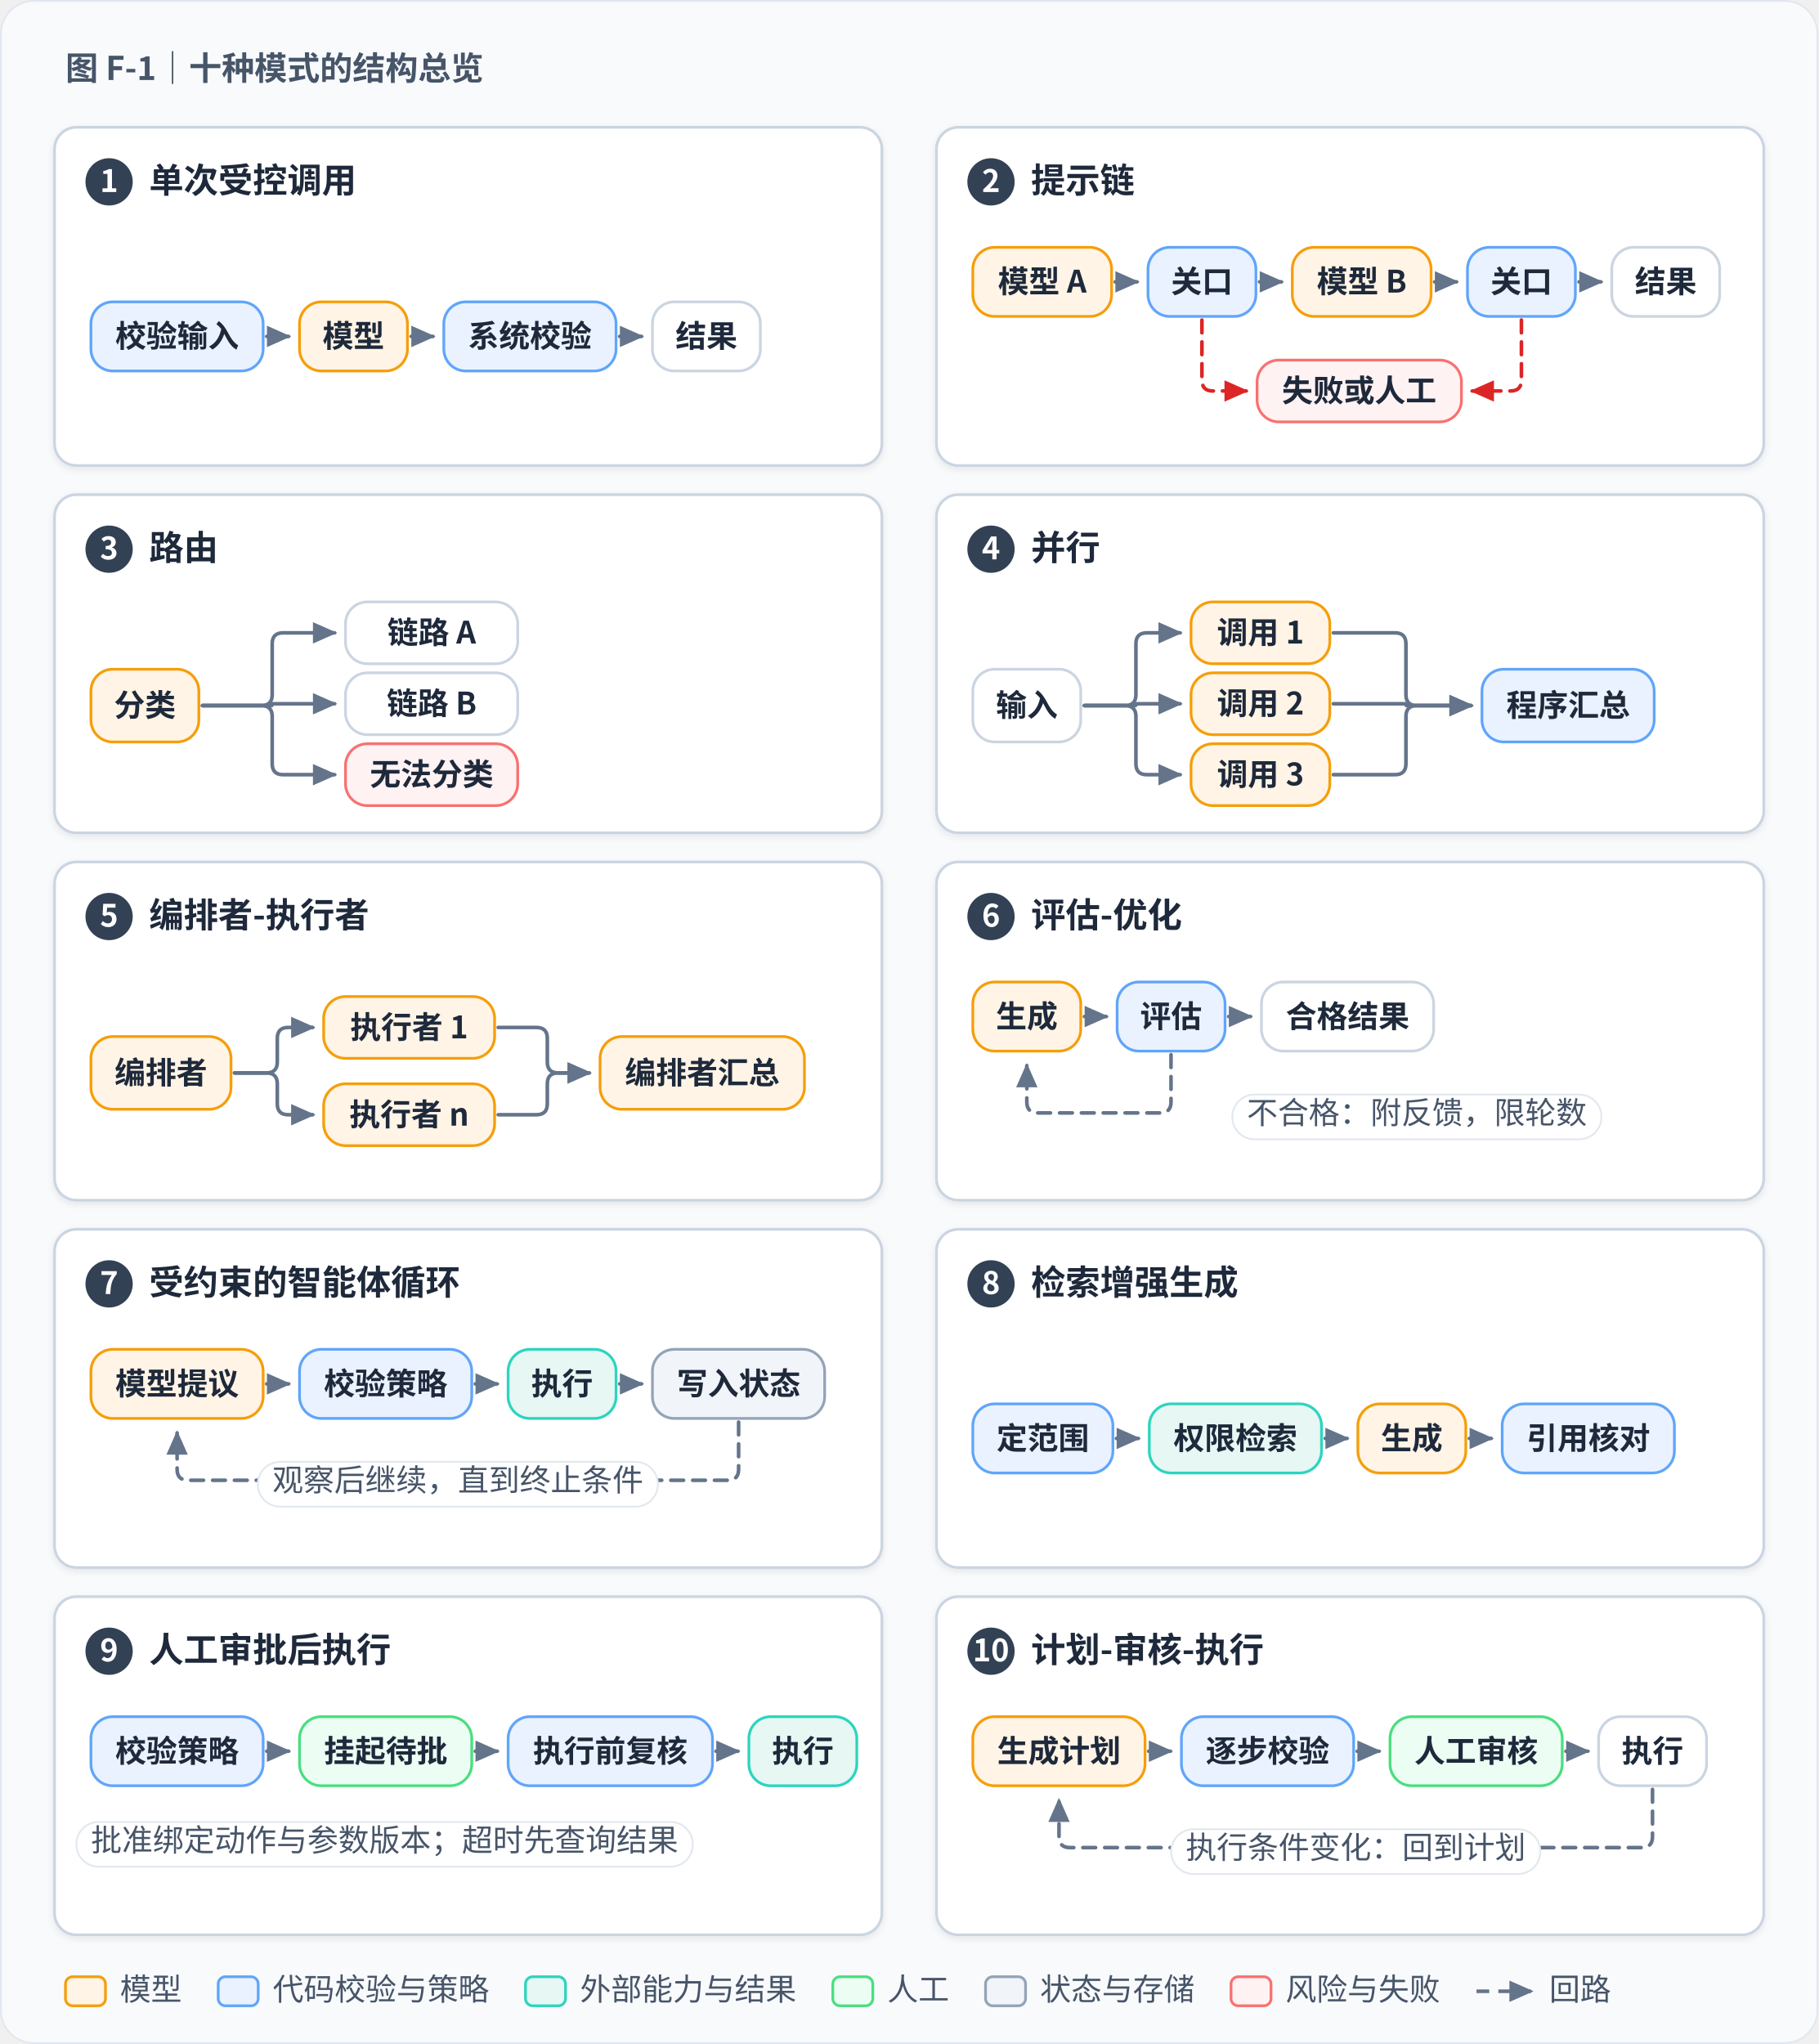
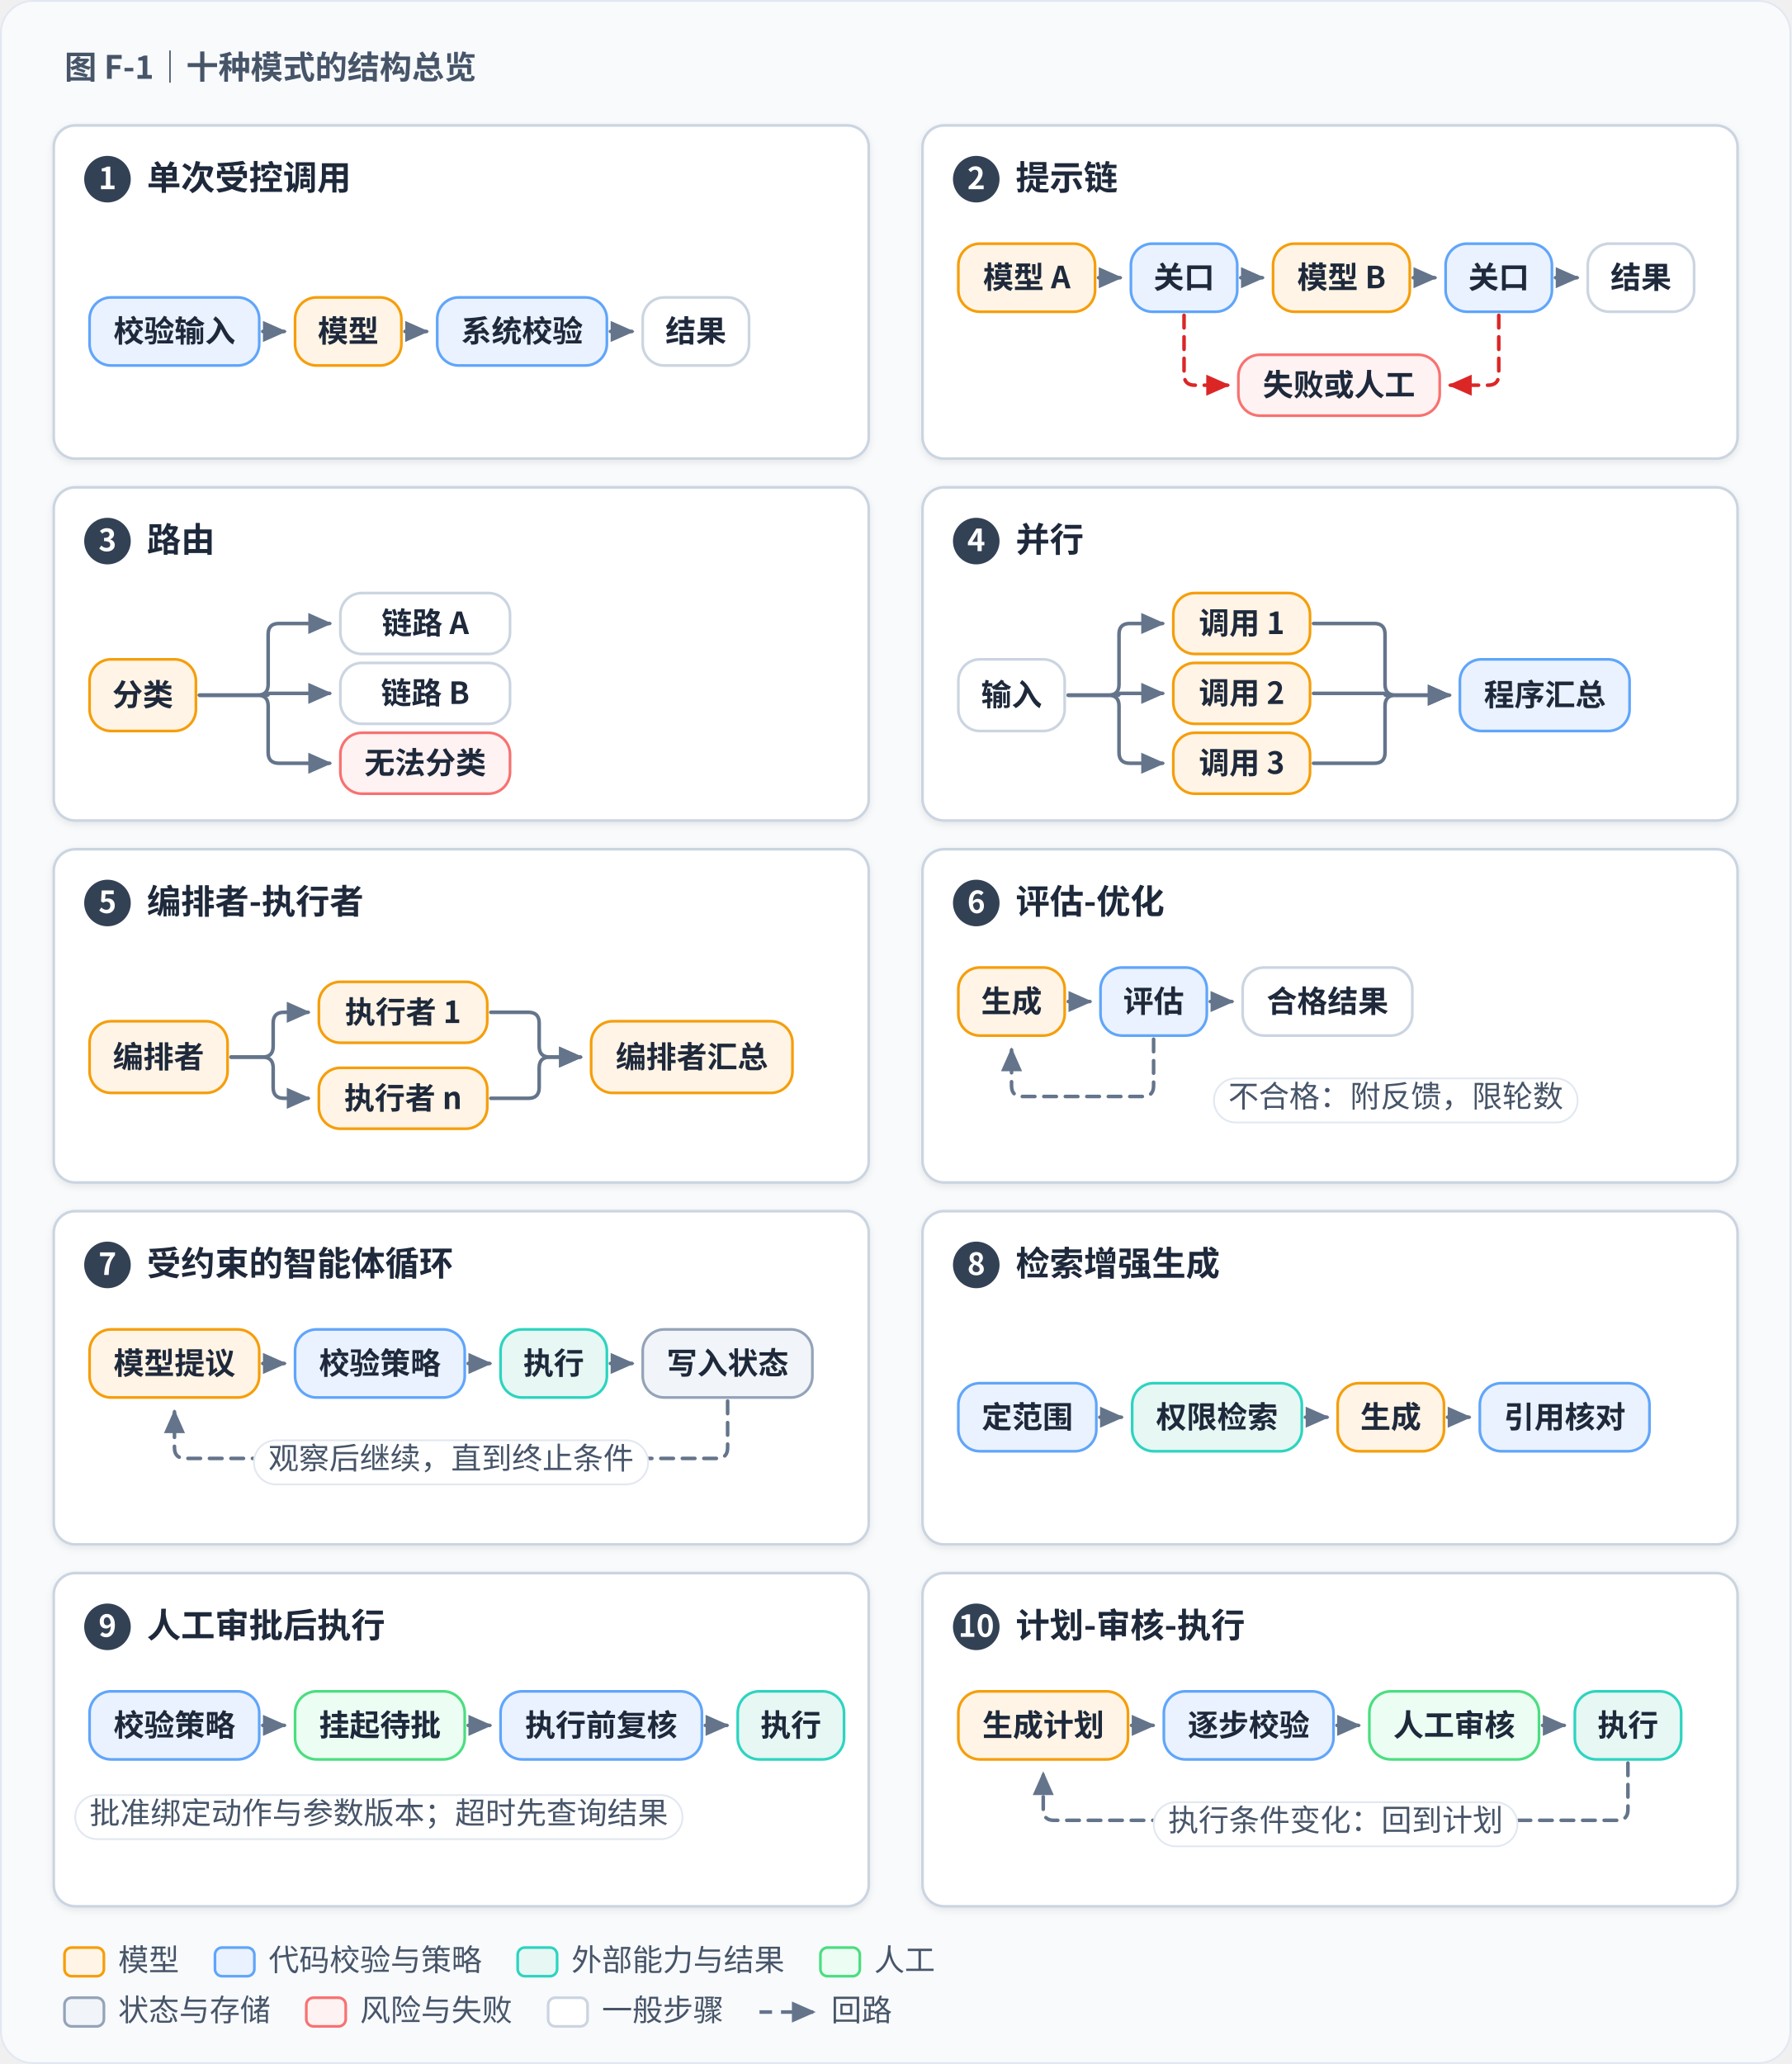
- <svg xmlns="http://www.w3.org/2000/svg" width="1000" height="1124" viewBox="0 0 1000 1124" role="img" aria-labelledby="t d">
+ <svg xmlns="http://www.w3.org/2000/svg" width="1000" height="1152" viewBox="0 0 1000 1152" role="img" aria-labelledby="t d">
  <defs>
    <filter id="sh" x="-10%" y="-10%" width="120%" height="130%">
      <feDropShadow dx="0" dy="1.5" stdDeviation="2" flood-color="#0f172a" flood-opacity="0.08" />
    </filter>
    <marker id="ah-main" viewBox="0 0 10 10" refX="8.5" refY="5" markerWidth="7" markerHeight="7" orient="auto-start-reverse">
      <path d="M0,0.8 L9.5,5 L0,9.2 z" fill="#334155" />
    </marker>
    <marker id="ah-flow" viewBox="0 0 10 10" refX="8.5" refY="5" markerWidth="7" markerHeight="7" orient="auto-start-reverse">
      <path d="M0,0.8 L9.5,5 L0,9.2 z" fill="#64748b" />
    </marker>
    <marker id="ah-loop" viewBox="0 0 10 10" refX="8.5" refY="5" markerWidth="7" markerHeight="7" orient="auto-start-reverse">
      <path d="M0,0.8 L9.5,5 L0,9.2 z" fill="#64748b" />
    </marker>
    <marker id="ah-fail" viewBox="0 0 10 10" refX="8.5" refY="5" markerWidth="7" markerHeight="7" orient="auto-start-reverse">
      <path d="M0,0.8 L9.5,5 L0,9.2 z" fill="#dc2626" />
    </marker>
    <marker id="ah-ok" viewBox="0 0 10 10" refX="8.5" refY="5" markerWidth="7" markerHeight="7" orient="auto-start-reverse">
      <path d="M0,0.8 L9.5,5 L0,9.2 z" fill="#0f766e" />
    </marker>
    <marker id="ah-model" viewBox="0 0 10 10" refX="8.5" refY="5" markerWidth="7" markerHeight="7" orient="auto-start-reverse">
      <path d="M0,0.8 L9.5,5 L0,9.2 z" fill="#d97706" />
    </marker>
  </defs>
-   <rect x="0.5" y="0.5" width="999" height="1123" rx="18" fill="#f8fafc" stroke="#e2e8f0" />
+   <rect x="0.5" y="0.5" width="999" height="1151" rx="18" fill="#f8fafc" stroke="#e2e8f0" />
  <text x="36.0" y="44.0" font-family="'PingFang SC','Microsoft YaHei','Noto Sans CJK SC','Source Han Sans SC',sans-serif" font-size="18" font-weight="600" fill="#475569" text-anchor="start">图 F-1｜十种模式的结构总览</text>
  <rect x="30" y="70" width="455" height="186" rx="12" fill="#ffffff" stroke="#cbd5e1" stroke-width="1.5" filter="url(#sh)" />
  <circle cx="60.0" cy="100.0" r="13" fill="#334155" />
  <text x="60.0" y="105.6" font-family="'PingFang SC','Microsoft YaHei','Noto Sans CJK SC','Source Han Sans SC',sans-serif" font-size="17" font-weight="700" fill="#ffffff" text-anchor="middle">1</text>
  <text x="82.0" y="106.0" font-family="'PingFang SC','Microsoft YaHei','Noto Sans CJK SC','Source Han Sans SC',sans-serif" font-size="19" font-weight="600" fill="#1e293b" text-anchor="start">单次受控调用</text>
  <rect x="515" y="70" width="455" height="186" rx="12" fill="#ffffff" stroke="#cbd5e1" stroke-width="1.5" filter="url(#sh)" />
  <circle cx="545.0" cy="100.0" r="13" fill="#334155" />
  <text x="545.0" y="105.6" font-family="'PingFang SC','Microsoft YaHei','Noto Sans CJK SC','Source Han Sans SC',sans-serif" font-size="17" font-weight="700" fill="#ffffff" text-anchor="middle">2</text>
  <text x="567.0" y="106.0" font-family="'PingFang SC','Microsoft YaHei','Noto Sans CJK SC','Source Han Sans SC',sans-serif" font-size="19" font-weight="600" fill="#1e293b" text-anchor="start">提示链</text>
  <rect x="30" y="272" width="455" height="186" rx="12" fill="#ffffff" stroke="#cbd5e1" stroke-width="1.5" filter="url(#sh)" />
  <circle cx="60.0" cy="302.0" r="13" fill="#334155" />
  <text x="60.0" y="307.6" font-family="'PingFang SC','Microsoft YaHei','Noto Sans CJK SC','Source Han Sans SC',sans-serif" font-size="17" font-weight="700" fill="#ffffff" text-anchor="middle">3</text>
  <text x="82.0" y="308.0" font-family="'PingFang SC','Microsoft YaHei','Noto Sans CJK SC','Source Han Sans SC',sans-serif" font-size="19" font-weight="600" fill="#1e293b" text-anchor="start">路由</text>
  <rect x="515" y="272" width="455" height="186" rx="12" fill="#ffffff" stroke="#cbd5e1" stroke-width="1.5" filter="url(#sh)" />
  <circle cx="545.0" cy="302.0" r="13" fill="#334155" />
  <text x="545.0" y="307.6" font-family="'PingFang SC','Microsoft YaHei','Noto Sans CJK SC','Source Han Sans SC',sans-serif" font-size="17" font-weight="700" fill="#ffffff" text-anchor="middle">4</text>
  <text x="567.0" y="308.0" font-family="'PingFang SC','Microsoft YaHei','Noto Sans CJK SC','Source Han Sans SC',sans-serif" font-size="19" font-weight="600" fill="#1e293b" text-anchor="start">并行</text>
  <rect x="30" y="474" width="455" height="186" rx="12" fill="#ffffff" stroke="#cbd5e1" stroke-width="1.5" filter="url(#sh)" />
  <circle cx="60.0" cy="504.0" r="13" fill="#334155" />
  <text x="60.0" y="509.6" font-family="'PingFang SC','Microsoft YaHei','Noto Sans CJK SC','Source Han Sans SC',sans-serif" font-size="17" font-weight="700" fill="#ffffff" text-anchor="middle">5</text>
  <text x="82.0" y="510.0" font-family="'PingFang SC','Microsoft YaHei','Noto Sans CJK SC','Source Han Sans SC',sans-serif" font-size="19" font-weight="600" fill="#1e293b" text-anchor="start">编排者-执行者</text>
  <rect x="515" y="474" width="455" height="186" rx="12" fill="#ffffff" stroke="#cbd5e1" stroke-width="1.5" filter="url(#sh)" />
  <circle cx="545.0" cy="504.0" r="13" fill="#334155" />
  <text x="545.0" y="509.6" font-family="'PingFang SC','Microsoft YaHei','Noto Sans CJK SC','Source Han Sans SC',sans-serif" font-size="17" font-weight="700" fill="#ffffff" text-anchor="middle">6</text>
  <text x="567.0" y="510.0" font-family="'PingFang SC','Microsoft YaHei','Noto Sans CJK SC','Source Han Sans SC',sans-serif" font-size="19" font-weight="600" fill="#1e293b" text-anchor="start">评估-优化</text>
  <rect x="30" y="676" width="455" height="186" rx="12" fill="#ffffff" stroke="#cbd5e1" stroke-width="1.5" filter="url(#sh)" />
  <circle cx="60.0" cy="706.0" r="13" fill="#334155" />
  <text x="60.0" y="711.6" font-family="'PingFang SC','Microsoft YaHei','Noto Sans CJK SC','Source Han Sans SC',sans-serif" font-size="17" font-weight="700" fill="#ffffff" text-anchor="middle">7</text>
  <text x="82.0" y="712.0" font-family="'PingFang SC','Microsoft YaHei','Noto Sans CJK SC','Source Han Sans SC',sans-serif" font-size="19" font-weight="600" fill="#1e293b" text-anchor="start">受约束的智能体循环</text>
  <rect x="515" y="676" width="455" height="186" rx="12" fill="#ffffff" stroke="#cbd5e1" stroke-width="1.5" filter="url(#sh)" />
  <circle cx="545.0" cy="706.0" r="13" fill="#334155" />
  <text x="545.0" y="711.6" font-family="'PingFang SC','Microsoft YaHei','Noto Sans CJK SC','Source Han Sans SC',sans-serif" font-size="17" font-weight="700" fill="#ffffff" text-anchor="middle">8</text>
  <text x="567.0" y="712.0" font-family="'PingFang SC','Microsoft YaHei','Noto Sans CJK SC','Source Han Sans SC',sans-serif" font-size="19" font-weight="600" fill="#1e293b" text-anchor="start">检索增强生成</text>
  <rect x="30" y="878" width="455" height="186" rx="12" fill="#ffffff" stroke="#cbd5e1" stroke-width="1.5" filter="url(#sh)" />
  <circle cx="60.0" cy="908.0" r="13" fill="#334155" />
  <text x="60.0" y="913.6" font-family="'PingFang SC','Microsoft YaHei','Noto Sans CJK SC','Source Han Sans SC',sans-serif" font-size="17" font-weight="700" fill="#ffffff" text-anchor="middle">9</text>
  <text x="82.0" y="914.0" font-family="'PingFang SC','Microsoft YaHei','Noto Sans CJK SC','Source Han Sans SC',sans-serif" font-size="19" font-weight="600" fill="#1e293b" text-anchor="start">人工审批后执行</text>
  <rect x="515" y="878" width="455" height="186" rx="12" fill="#ffffff" stroke="#cbd5e1" stroke-width="1.5" filter="url(#sh)" />
  <circle cx="545.0" cy="908.0" r="13" fill="#334155" />
  <text x="545.0" y="913.6" font-family="'PingFang SC','Microsoft YaHei','Noto Sans CJK SC','Source Han Sans SC',sans-serif" font-size="17" font-weight="700" fill="#ffffff" text-anchor="middle">10</text>
  <text x="567.0" y="914.0" font-family="'PingFang SC','Microsoft YaHei','Noto Sans CJK SC','Source Han Sans SC',sans-serif" font-size="19" font-weight="600" fill="#1e293b" text-anchor="start">计划-审核-执行</text>
  <rect x="50" y="166.0" width="94.72" height="38" rx="12" fill="#eaf2ff" stroke="#60a5fa" stroke-width="1.5" />
  <text x="97.4" y="190.9" font-family="'PingFang SC','Microsoft YaHei','Noto Sans CJK SC','Source Han Sans SC',sans-serif" font-size="17" font-weight="600" fill="#1e293b" text-anchor="middle">校验输入</text>
  <rect x="164.72" y="166.0" width="59.36" height="38" rx="12" fill="#fff4e5" stroke="#f59e0b" stroke-width="1.5" />
  <text x="194.4" y="190.9" font-family="'PingFang SC','Microsoft YaHei','Noto Sans CJK SC','Source Han Sans SC',sans-serif" font-size="17" font-weight="600" fill="#1e293b" text-anchor="middle">模型</text>
  <path d="M146.7,185.0 L158.7,185.0" stroke="#64748b" stroke-width="2.0" fill="none" stroke-linecap="round" stroke-linejoin="round" marker-end="url(#ah-flow)" />
  <rect x="244.08" y="166.0" width="94.72" height="38" rx="12" fill="#eaf2ff" stroke="#60a5fa" stroke-width="1.5" />
  <text x="291.4" y="190.9" font-family="'PingFang SC','Microsoft YaHei','Noto Sans CJK SC','Source Han Sans SC',sans-serif" font-size="17" font-weight="600" fill="#1e293b" text-anchor="middle">系统校验</text>
  <path d="M226.1,185.0 L238.1,185.0" stroke="#64748b" stroke-width="2.0" fill="none" stroke-linecap="round" stroke-linejoin="round" marker-end="url(#ah-flow)" />
  <rect x="358.8" y="166.0" width="59.36" height="38" rx="12" fill="#ffffff" stroke="#cbd5e1" stroke-width="1.5" />
  <text x="388.5" y="190.9" font-family="'PingFang SC','Microsoft YaHei','Noto Sans CJK SC','Source Han Sans SC',sans-serif" font-size="17" font-weight="600" fill="#1e293b" text-anchor="middle">结果</text>
  <path d="M340.8,185.0 L352.8,185.0" stroke="#64748b" stroke-width="2.0" fill="none" stroke-linecap="round" stroke-linejoin="round" marker-end="url(#ah-flow)" />
  <rect x="535" y="136" width="76.333" height="38" rx="12" fill="#fff4e5" stroke="#f59e0b" stroke-width="1.5" />
  <text x="573.2" y="160.9" font-family="'PingFang SC','Microsoft YaHei','Noto Sans CJK SC','Source Han Sans SC',sans-serif" font-size="17" font-weight="600" fill="#1e293b" text-anchor="middle">模型 A</text>
  <rect x="631.333" y="136" width="59.36" height="38" rx="12" fill="#eaf2ff" stroke="#60a5fa" stroke-width="1.5" />
  <text x="661.0" y="160.9" font-family="'PingFang SC','Microsoft YaHei','Noto Sans CJK SC','Source Han Sans SC',sans-serif" font-size="17" font-weight="600" fill="#1e293b" text-anchor="middle">关口</text>
  <path d="M613.3,155.0 L625.3,155.0" stroke="#64748b" stroke-width="2.0" fill="none" stroke-linecap="round" stroke-linejoin="round" marker-end="url(#ah-flow)" />
  <rect x="710.693" y="136" width="76.333" height="38" rx="12" fill="#fff4e5" stroke="#f59e0b" stroke-width="1.5" />
  <text x="748.9" y="160.9" font-family="'PingFang SC','Microsoft YaHei','Noto Sans CJK SC','Source Han Sans SC',sans-serif" font-size="17" font-weight="600" fill="#1e293b" text-anchor="middle">模型 B</text>
  <path d="M692.7,155.0 L704.7,155.0" stroke="#64748b" stroke-width="2.0" fill="none" stroke-linecap="round" stroke-linejoin="round" marker-end="url(#ah-flow)" />
  <rect x="807.026" y="136" width="59.36" height="38" rx="12" fill="#eaf2ff" stroke="#60a5fa" stroke-width="1.5" />
  <text x="836.7" y="160.9" font-family="'PingFang SC','Microsoft YaHei','Noto Sans CJK SC','Source Han Sans SC',sans-serif" font-size="17" font-weight="600" fill="#1e293b" text-anchor="middle">关口</text>
  <path d="M789.0,155.0 L801.0,155.0" stroke="#64748b" stroke-width="2.0" fill="none" stroke-linecap="round" stroke-linejoin="round" marker-end="url(#ah-flow)" />
  <rect x="886.386" y="136" width="59.36" height="38" rx="12" fill="#ffffff" stroke="#cbd5e1" stroke-width="1.5" />
  <text x="916.1" y="160.9" font-family="'PingFang SC','Microsoft YaHei','Noto Sans CJK SC','Source Han Sans SC',sans-serif" font-size="17" font-weight="600" fill="#1e293b" text-anchor="middle">结果</text>
  <path d="M868.4,155.0 L880.4,155.0" stroke="#64748b" stroke-width="2.0" fill="none" stroke-linecap="round" stroke-linejoin="round" marker-end="url(#ah-flow)" />
  <rect x="691.333" y="198" width="112.4" height="34" rx="12" fill="#fef2f2" stroke="#f87171" stroke-width="1.5" />
  <text x="747.5" y="220.9" font-family="'PingFang SC','Microsoft YaHei','Noto Sans CJK SC','Source Han Sans SC',sans-serif" font-size="17" font-weight="600" fill="#1e293b" text-anchor="middle">失败或人工</text>
  <path d="M661.0,176.0 L661.0,209.0 Q661.0,215.0 667.0,215.0 L685.3,215.0" stroke="#dc2626" stroke-width="2.0" fill="none" stroke-linecap="round" stroke-linejoin="round" stroke-dasharray="7 5" marker-end="url(#ah-fail)" />
  <path d="M836.7,176.0 L836.7,209.0 Q836.7,215.0 830.7,215.0 L809.7,215.0" stroke="#dc2626" stroke-width="2.0" fill="none" stroke-linecap="round" stroke-linejoin="round" stroke-dasharray="7 5" marker-end="url(#ah-fail)" />
  <rect x="50" y="368.0" width="59.36" height="40" rx="12" fill="#fff4e5" stroke="#f59e0b" stroke-width="1.5" />
  <text x="79.7" y="393.9" font-family="'PingFang SC','Microsoft YaHei','Noto Sans CJK SC','Source Han Sans SC',sans-serif" font-size="17" font-weight="600" fill="#1e293b" text-anchor="middle">分类</text>
  <rect x="190" y="331.0" width="94.72" height="34" rx="12" fill="#ffffff" stroke="#cbd5e1" stroke-width="1.5" />
  <text x="237.4" y="353.9" font-family="'PingFang SC','Microsoft YaHei','Noto Sans CJK SC','Source Han Sans SC',sans-serif" font-size="17" font-weight="600" fill="#1e293b" text-anchor="middle">链路 A</text>
  <path d="M111.4,388.0 L143.7,388.0 Q149.7,388.0 149.7,382.0 L149.7,354.0 Q149.7,348.0 155.7,348.0 L184.0,348.0" stroke="#64748b" stroke-width="2.0" fill="none" stroke-linecap="round" stroke-linejoin="round" marker-end="url(#ah-flow)" />
  <rect x="190" y="370.0" width="94.72" height="34" rx="12" fill="#ffffff" stroke="#cbd5e1" stroke-width="1.5" />
  <text x="237.4" y="392.9" font-family="'PingFang SC','Microsoft YaHei','Noto Sans CJK SC','Source Han Sans SC',sans-serif" font-size="17" font-weight="600" fill="#1e293b" text-anchor="middle">链路 B</text>
  <path d="M111.4,388.0 L149.2,388.0 Q149.7,388.0 149.7,387.5 L149.7,387.5 Q149.7,387.0 150.2,387.0 L184.0,387.0" stroke="#64748b" stroke-width="2.0" fill="none" stroke-linecap="round" stroke-linejoin="round" marker-end="url(#ah-flow)" />
  <rect x="190" y="409.0" width="94.72" height="34" rx="12" fill="#fef2f2" stroke="#f87171" stroke-width="1.5" />
  <text x="237.4" y="431.9" font-family="'PingFang SC','Microsoft YaHei','Noto Sans CJK SC','Source Han Sans SC',sans-serif" font-size="17" font-weight="600" fill="#1e293b" text-anchor="middle">无法分类</text>
  <path d="M111.4,388.0 L143.7,388.0 Q149.7,388.0 149.7,394.0 L149.7,420.0 Q149.7,426.0 155.7,426.0 L184.0,426.0" stroke="#64748b" stroke-width="2.0" fill="none" stroke-linecap="round" stroke-linejoin="round" marker-end="url(#ah-flow)" />
  <rect x="535" y="368.0" width="59.36" height="40" rx="12" fill="#ffffff" stroke="#cbd5e1" stroke-width="1.5" />
  <text x="564.7" y="393.9" font-family="'PingFang SC','Microsoft YaHei','Noto Sans CJK SC','Source Han Sans SC',sans-serif" font-size="17" font-weight="600" fill="#1e293b" text-anchor="middle">输入</text>
  <rect x="655" y="331.0" width="76.333" height="34" rx="12" fill="#fff4e5" stroke="#f59e0b" stroke-width="1.5" />
  <text x="693.2" y="353.9" font-family="'PingFang SC','Microsoft YaHei','Noto Sans CJK SC','Source Han Sans SC',sans-serif" font-size="17" font-weight="600" fill="#1e293b" text-anchor="middle">调用 1</text>
  <path d="M596.4,388.0 L618.7,388.0 Q624.7,388.0 624.7,382.0 L624.7,354.0 Q624.7,348.0 630.7,348.0 L649.0,348.0" stroke="#64748b" stroke-width="2.0" fill="none" stroke-linecap="round" stroke-linejoin="round" marker-end="url(#ah-flow)" />
  <rect x="655" y="370.0" width="76.333" height="34" rx="12" fill="#fff4e5" stroke="#f59e0b" stroke-width="1.5" />
  <text x="693.2" y="392.9" font-family="'PingFang SC','Microsoft YaHei','Noto Sans CJK SC','Source Han Sans SC',sans-serif" font-size="17" font-weight="600" fill="#1e293b" text-anchor="middle">调用 2</text>
  <path d="M596.4,388.0 L624.2,388.0 Q624.7,388.0 624.7,387.5 L624.7,387.5 Q624.7,387.0 625.2,387.0 L649.0,387.0" stroke="#64748b" stroke-width="2.0" fill="none" stroke-linecap="round" stroke-linejoin="round" marker-end="url(#ah-flow)" />
  <rect x="655" y="409.0" width="76.333" height="34" rx="12" fill="#fff4e5" stroke="#f59e0b" stroke-width="1.5" />
  <text x="693.2" y="431.9" font-family="'PingFang SC','Microsoft YaHei','Noto Sans CJK SC','Source Han Sans SC',sans-serif" font-size="17" font-weight="600" fill="#1e293b" text-anchor="middle">调用 3</text>
  <path d="M596.4,388.0 L618.7,388.0 Q624.7,388.0 624.7,394.0 L624.7,420.0 Q624.7,426.0 630.7,426.0 L649.0,426.0" stroke="#64748b" stroke-width="2.0" fill="none" stroke-linecap="round" stroke-linejoin="round" marker-end="url(#ah-flow)" />
  <rect x="815" y="368.0" width="94.72" height="40" rx="12" fill="#eaf2ff" stroke="#60a5fa" stroke-width="1.5" />
  <text x="862.4" y="393.9" font-family="'PingFang SC','Microsoft YaHei','Noto Sans CJK SC','Source Han Sans SC',sans-serif" font-size="17" font-weight="600" fill="#1e293b" text-anchor="middle">程序汇总</text>
  <path d="M733.3,348.0 L767.2,348.0 Q773.2,348.0 773.2,354.0 L773.2,382.0 Q773.2,388.0 779.2,388.0 L809.0,388.0" stroke="#64748b" stroke-width="2.0" fill="none" stroke-linecap="round" stroke-linejoin="round" marker-end="url(#ah-flow)" />
  <path d="M733.3,387.0 L772.7,387.0 Q773.2,387.0 773.2,387.5 L773.2,387.5 Q773.2,388.0 773.7,388.0 L809.0,388.0" stroke="#64748b" stroke-width="2.0" fill="none" stroke-linecap="round" stroke-linejoin="round" marker-end="url(#ah-flow)" />
  <path d="M733.3,426.0 L767.2,426.0 Q773.2,426.0 773.2,420.0 L773.2,394.0 Q773.2,388.0 779.2,388.0 L809.0,388.0" stroke="#64748b" stroke-width="2.0" fill="none" stroke-linecap="round" stroke-linejoin="round" marker-end="url(#ah-flow)" />
  <rect x="50" y="570.0" width="77.04" height="40" rx="12" fill="#fff4e5" stroke="#f59e0b" stroke-width="1.5" />
  <text x="88.5" y="596.0" font-family="'PingFang SC','Microsoft YaHei','Noto Sans CJK SC','Source Han Sans SC',sans-serif" font-size="17" font-weight="600" fill="#1e293b" text-anchor="middle">编排者</text>
  <rect x="178" y="548.0" width="94.013" height="34" rx="12" fill="#fff4e5" stroke="#f59e0b" stroke-width="1.5" />
  <text x="225.0" y="571.0" font-family="'PingFang SC','Microsoft YaHei','Noto Sans CJK SC','Source Han Sans SC',sans-serif" font-size="17" font-weight="600" fill="#1e293b" text-anchor="middle">执行者 1</text>
  <path d="M129.0,590.0 L146.5,590.0 Q152.5,590.0 152.5,584.0 L152.5,571.0 Q152.5,565.0 158.5,565.0 L172.0,565.0" stroke="#64748b" stroke-width="2.0" fill="none" stroke-linecap="round" stroke-linejoin="round" marker-end="url(#ah-flow)" />
  <rect x="178" y="596.0" width="94.013" height="34" rx="12" fill="#fff4e5" stroke="#f59e0b" stroke-width="1.5" />
  <text x="225.0" y="619.0" font-family="'PingFang SC','Microsoft YaHei','Noto Sans CJK SC','Source Han Sans SC',sans-serif" font-size="17" font-weight="600" fill="#1e293b" text-anchor="middle">执行者 n</text>
  <path d="M129.0,590.0 L146.5,590.0 Q152.5,590.0 152.5,596.0 L152.5,607.0 Q152.5,613.0 158.5,613.0 L172.0,613.0" stroke="#64748b" stroke-width="2.0" fill="none" stroke-linecap="round" stroke-linejoin="round" marker-end="url(#ah-flow)" />
  <rect x="330" y="570.0" width="112.4" height="40" rx="12" fill="#fff4e5" stroke="#f59e0b" stroke-width="1.5" />
  <text x="386.2" y="596.0" font-family="'PingFang SC','Microsoft YaHei','Noto Sans CJK SC','Source Han Sans SC',sans-serif" font-size="17" font-weight="600" fill="#1e293b" text-anchor="middle">编排者汇总</text>
  <path d="M274.0,565.0 L295.0,565.0 Q301.0,565.0 301.0,571.0 L301.0,584.0 Q301.0,590.0 307.0,590.0 L324.0,590.0" stroke="#64748b" stroke-width="2.0" fill="none" stroke-linecap="round" stroke-linejoin="round" marker-end="url(#ah-flow)" />
  <path d="M274.0,613.0 L295.0,613.0 Q301.0,613.0 301.0,607.0 L301.0,596.0 Q301.0,590.0 307.0,590.0 L324.0,590.0" stroke="#64748b" stroke-width="2.0" fill="none" stroke-linecap="round" stroke-linejoin="round" marker-end="url(#ah-flow)" />
  <rect x="535" y="540" width="59.36" height="38" rx="12" fill="#fff4e5" stroke="#f59e0b" stroke-width="1.5" />
  <text x="564.7" y="565.0" font-family="'PingFang SC','Microsoft YaHei','Noto Sans CJK SC','Source Han Sans SC',sans-serif" font-size="17" font-weight="600" fill="#1e293b" text-anchor="middle">生成</text>
  <rect x="614.36" y="540" width="59.36" height="38" rx="12" fill="#eaf2ff" stroke="#60a5fa" stroke-width="1.5" />
  <text x="644.0" y="565.0" font-family="'PingFang SC','Microsoft YaHei','Noto Sans CJK SC','Source Han Sans SC',sans-serif" font-size="17" font-weight="600" fill="#1e293b" text-anchor="middle">评估</text>
  <path d="M596.4,559.0 L608.4,559.0" stroke="#64748b" stroke-width="2.0" fill="none" stroke-linecap="round" stroke-linejoin="round" marker-end="url(#ah-flow)" />
  <rect x="693.72" y="540" width="94.72" height="38" rx="12" fill="#ffffff" stroke="#cbd5e1" stroke-width="1.5" />
  <text x="741.1" y="565.0" font-family="'PingFang SC','Microsoft YaHei','Noto Sans CJK SC','Source Han Sans SC',sans-serif" font-size="17" font-weight="600" fill="#1e293b" text-anchor="middle">合格结果</text>
  <path d="M675.7,559.0 L687.7,559.0" stroke="#64748b" stroke-width="2.0" fill="none" stroke-linecap="round" stroke-linejoin="round" marker-end="url(#ah-flow)" />
  <path d="M644.0,580.0 L644.0,606.0 Q644.0,612.0 638.0,612.0 L570.7,612.0 Q564.7,612.0 564.7,606.0 L564.7,586.0" stroke="#64748b" stroke-width="2.0" fill="none" stroke-linecap="round" stroke-linejoin="round" stroke-dasharray="7 5" marker-end="url(#ah-loop)" />
  <rect x="677.7" y="601.9" width="203.0" height="24.6" rx="12.2" fill="#ffffff" stroke="#e2e8f0" stroke-width="1" />
  <text x="685.7" y="618.0" font-family="'PingFang SC','Microsoft YaHei','Noto Sans CJK SC','Source Han Sans SC',sans-serif" font-size="17" font-weight="normal" fill="#475569" text-anchor="start">不合格：附反馈，限轮数</text>
  <rect x="50" y="742" width="94.72" height="38" rx="12" fill="#fff4e5" stroke="#f59e0b" stroke-width="1.5" />
  <text x="97.4" y="767.0" font-family="'PingFang SC','Microsoft YaHei','Noto Sans CJK SC','Source Han Sans SC',sans-serif" font-size="17" font-weight="600" fill="#1e293b" text-anchor="middle">模型提议</text>
  <rect x="164.72" y="742" width="94.72" height="38" rx="12" fill="#eaf2ff" stroke="#60a5fa" stroke-width="1.5" />
  <text x="212.1" y="767.0" font-family="'PingFang SC','Microsoft YaHei','Noto Sans CJK SC','Source Han Sans SC',sans-serif" font-size="17" font-weight="600" fill="#1e293b" text-anchor="middle">校验策略</text>
  <path d="M146.7,761.0 L158.7,761.0" stroke="#64748b" stroke-width="2.0" fill="none" stroke-linecap="round" stroke-linejoin="round" marker-end="url(#ah-flow)" />
  <rect x="279.44" y="742" width="59.36" height="38" rx="12" fill="#e6f7f4" stroke="#2dd4bf" stroke-width="1.5" />
  <text x="309.1" y="767.0" font-family="'PingFang SC','Microsoft YaHei','Noto Sans CJK SC','Source Han Sans SC',sans-serif" font-size="17" font-weight="600" fill="#1e293b" text-anchor="middle">执行</text>
  <path d="M261.4,761.0 L273.4,761.0" stroke="#64748b" stroke-width="2.0" fill="none" stroke-linecap="round" stroke-linejoin="round" marker-end="url(#ah-flow)" />
  <rect x="358.8" y="742" width="94.72" height="38" rx="12" fill="#f1f5f9" stroke="#94a3b8" stroke-width="1.5" />
  <text x="406.2" y="767.0" font-family="'PingFang SC','Microsoft YaHei','Noto Sans CJK SC','Source Han Sans SC',sans-serif" font-size="17" font-weight="600" fill="#1e293b" text-anchor="middle">写入状态</text>
  <path d="M340.8,761.0 L352.8,761.0" stroke="#64748b" stroke-width="2.0" fill="none" stroke-linecap="round" stroke-linejoin="round" marker-end="url(#ah-flow)" />
  <path d="M406.2,782.0 L406.2,808.0 Q406.2,814.0 400.2,814.0 L103.4,814.0 Q97.4,814.0 97.4,808.0 L97.4,788.0" stroke="#64748b" stroke-width="2.0" fill="none" stroke-linecap="round" stroke-linejoin="round" stroke-dasharray="7 5" marker-end="url(#ah-loop)" />
  <rect x="141.8" y="803.9" width="220.0" height="24.6" rx="12.2" fill="#ffffff" stroke="#e2e8f0" stroke-width="1" />
  <text x="251.8" y="820.0" font-family="'PingFang SC','Microsoft YaHei','Noto Sans CJK SC','Source Han Sans SC',sans-serif" font-size="17" font-weight="normal" fill="#475569" text-anchor="middle">观察后继续，直到终止条件</text>
  <rect x="535" y="772.0" width="77.04" height="38" rx="12" fill="#eaf2ff" stroke="#60a5fa" stroke-width="1.5" />
  <text x="573.5" y="797.0" font-family="'PingFang SC','Microsoft YaHei','Noto Sans CJK SC','Source Han Sans SC',sans-serif" font-size="17" font-weight="600" fill="#1e293b" text-anchor="middle">定范围</text>
  <rect x="632.04" y="772.0" width="94.72" height="38" rx="12" fill="#e6f7f4" stroke="#2dd4bf" stroke-width="1.5" />
  <text x="679.4" y="797.0" font-family="'PingFang SC','Microsoft YaHei','Noto Sans CJK SC','Source Han Sans SC',sans-serif" font-size="17" font-weight="600" fill="#1e293b" text-anchor="middle">权限检索</text>
  <path d="M614.0,791.0 L626.0,791.0" stroke="#64748b" stroke-width="2.0" fill="none" stroke-linecap="round" stroke-linejoin="round" marker-end="url(#ah-flow)" />
  <rect x="746.76" y="772.0" width="59.36" height="38" rx="12" fill="#fff4e5" stroke="#f59e0b" stroke-width="1.5" />
  <text x="776.4" y="797.0" font-family="'PingFang SC','Microsoft YaHei','Noto Sans CJK SC','Source Han Sans SC',sans-serif" font-size="17" font-weight="600" fill="#1e293b" text-anchor="middle">生成</text>
  <path d="M728.8,791.0 L740.8,791.0" stroke="#64748b" stroke-width="2.0" fill="none" stroke-linecap="round" stroke-linejoin="round" marker-end="url(#ah-flow)" />
  <rect x="826.12" y="772.0" width="94.72" height="38" rx="12" fill="#eaf2ff" stroke="#60a5fa" stroke-width="1.5" />
  <text x="873.5" y="797.0" font-family="'PingFang SC','Microsoft YaHei','Noto Sans CJK SC','Source Han Sans SC',sans-serif" font-size="17" font-weight="600" fill="#1e293b" text-anchor="middle">引用核对</text>
  <path d="M808.1,791.0 L820.1,791.0" stroke="#64748b" stroke-width="2.0" fill="none" stroke-linecap="round" stroke-linejoin="round" marker-end="url(#ah-flow)" />
  <rect x="50" y="944" width="94.72" height="38" rx="12" fill="#eaf2ff" stroke="#60a5fa" stroke-width="1.5" />
  <text x="97.4" y="969.0" font-family="'PingFang SC','Microsoft YaHei','Noto Sans CJK SC','Source Han Sans SC',sans-serif" font-size="17" font-weight="600" fill="#1e293b" text-anchor="middle">校验策略</text>
  <rect x="164.72" y="944" width="94.72" height="38" rx="12" fill="#ecfdf3" stroke="#4ade80" stroke-width="1.5" />
  <text x="212.1" y="969.0" font-family="'PingFang SC','Microsoft YaHei','Noto Sans CJK SC','Source Han Sans SC',sans-serif" font-size="17" font-weight="600" fill="#1e293b" text-anchor="middle">挂起待批</text>
  <path d="M146.7,963.0 L158.7,963.0" stroke="#64748b" stroke-width="2.0" fill="none" stroke-linecap="round" stroke-linejoin="round" marker-end="url(#ah-flow)" />
  <rect x="279.44" y="944" width="112.4" height="38" rx="12" fill="#eaf2ff" stroke="#60a5fa" stroke-width="1.5" />
  <text x="335.6" y="969.0" font-family="'PingFang SC','Microsoft YaHei','Noto Sans CJK SC','Source Han Sans SC',sans-serif" font-size="17" font-weight="600" fill="#1e293b" text-anchor="middle">执行前复核</text>
  <path d="M261.4,963.0 L273.4,963.0" stroke="#64748b" stroke-width="2.0" fill="none" stroke-linecap="round" stroke-linejoin="round" marker-end="url(#ah-flow)" />
  <rect x="411.84" y="944" width="59.36" height="38" rx="12" fill="#e6f7f4" stroke="#2dd4bf" stroke-width="1.5" />
  <text x="441.5" y="969.0" font-family="'PingFang SC','Microsoft YaHei','Noto Sans CJK SC','Source Han Sans SC',sans-serif" font-size="17" font-weight="600" fill="#1e293b" text-anchor="middle">执行</text>
  <path d="M393.8,963.0 L405.8,963.0" stroke="#64748b" stroke-width="2.0" fill="none" stroke-linecap="round" stroke-linejoin="round" marker-end="url(#ah-flow)" />
  <rect x="42.0" y="1001.9" width="339.0" height="24.6" rx="12.2" fill="#ffffff" stroke="#e2e8f0" stroke-width="1" />
  <text x="50.0" y="1018.0" font-family="'PingFang SC','Microsoft YaHei','Noto Sans CJK SC','Source Han Sans SC',sans-serif" font-size="17" font-weight="normal" fill="#475569" text-anchor="start">批准绑定动作与参数版本；超时先查询结果</text>
  <rect x="535" y="944" width="94.72" height="38" rx="12" fill="#fff4e5" stroke="#f59e0b" stroke-width="1.5" />
  <text x="582.4" y="969.0" font-family="'PingFang SC','Microsoft YaHei','Noto Sans CJK SC','Source Han Sans SC',sans-serif" font-size="17" font-weight="600" fill="#1e293b" text-anchor="middle">生成计划</text>
  <rect x="649.72" y="944" width="94.72" height="38" rx="12" fill="#eaf2ff" stroke="#60a5fa" stroke-width="1.5" />
  <text x="697.1" y="969.0" font-family="'PingFang SC','Microsoft YaHei','Noto Sans CJK SC','Source Han Sans SC',sans-serif" font-size="17" font-weight="600" fill="#1e293b" text-anchor="middle">逐步校验</text>
  <path d="M631.7,963.0 L643.7,963.0" stroke="#64748b" stroke-width="2.0" fill="none" stroke-linecap="round" stroke-linejoin="round" marker-end="url(#ah-flow)" />
  <rect x="764.44" y="944" width="94.72" height="38" rx="12" fill="#ecfdf3" stroke="#4ade80" stroke-width="1.5" />
  <text x="811.8" y="969.0" font-family="'PingFang SC','Microsoft YaHei','Noto Sans CJK SC','Source Han Sans SC',sans-serif" font-size="17" font-weight="600" fill="#1e293b" text-anchor="middle">人工审核</text>
  <path d="M746.4,963.0 L758.4,963.0" stroke="#64748b" stroke-width="2.0" fill="none" stroke-linecap="round" stroke-linejoin="round" marker-end="url(#ah-flow)" />
-   <rect x="879.16" y="944" width="59.36" height="38" rx="12" fill="#ffffff" stroke="#cbd5e1" stroke-width="1.5" />
+   <rect x="879.16" y="944" width="59.36" height="38" rx="12" fill="#e6f7f4" stroke="#2dd4bf" stroke-width="1.5" />
  <text x="908.8" y="969.0" font-family="'PingFang SC','Microsoft YaHei','Noto Sans CJK SC','Source Han Sans SC',sans-serif" font-size="17" font-weight="600" fill="#1e293b" text-anchor="middle">执行</text>
  <path d="M861.2,963.0 L873.2,963.0" stroke="#64748b" stroke-width="2.0" fill="none" stroke-linecap="round" stroke-linejoin="round" marker-end="url(#ah-flow)" />
  <path d="M908.8,984.0 L908.8,1010.0 Q908.8,1016.0 902.8,1016.0 L588.4,1016.0 Q582.4,1016.0 582.4,1010.0 L582.4,990.0" stroke="#64748b" stroke-width="2.0" fill="none" stroke-linecap="round" stroke-linejoin="round" stroke-dasharray="7 5" marker-end="url(#ah-loop)" />
  <rect x="644.1" y="1005.9" width="203.0" height="24.6" rx="12.2" fill="#ffffff" stroke="#e2e8f0" stroke-width="1" />
  <text x="745.6" y="1022.0" font-family="'PingFang SC','Microsoft YaHei','Noto Sans CJK SC','Source Han Sans SC',sans-serif" font-size="17" font-weight="normal" fill="#475569" text-anchor="middle">执行条件变化：回到计划</text>
  <rect x="36" y="1087" width="22" height="16" rx="4" fill="#fff4e5" stroke="#f59e0b" stroke-width="1.5" />
  <text x="66.0" y="1100.0" font-family="'PingFang SC','Microsoft YaHei','Noto Sans CJK SC','Source Han Sans SC',sans-serif" font-size="17" font-weight="normal" fill="#475569" text-anchor="start">模型</text>
  <rect x="120.0" y="1087" width="22" height="16" rx="4" fill="#eaf2ff" stroke="#60a5fa" stroke-width="1.5" />
  <text x="150.0" y="1100.0" font-family="'PingFang SC','Microsoft YaHei','Noto Sans CJK SC','Source Han Sans SC',sans-serif" font-size="17" font-weight="normal" fill="#475569" text-anchor="start">代码校验与策略</text>
  <rect x="289.0" y="1087" width="22" height="16" rx="4" fill="#e6f7f4" stroke="#2dd4bf" stroke-width="1.5" />
  <text x="319.0" y="1100.0" font-family="'PingFang SC','Microsoft YaHei','Noto Sans CJK SC','Source Han Sans SC',sans-serif" font-size="17" font-weight="normal" fill="#475569" text-anchor="start">外部能力与结果</text>
  <rect x="458.0" y="1087" width="22" height="16" rx="4" fill="#ecfdf3" stroke="#4ade80" stroke-width="1.5" />
  <text x="488.0" y="1100.0" font-family="'PingFang SC','Microsoft YaHei','Noto Sans CJK SC','Source Han Sans SC',sans-serif" font-size="17" font-weight="normal" fill="#475569" text-anchor="start">人工</text>
-   <rect x="542.0" y="1087" width="22" height="16" rx="4" fill="#f1f5f9" stroke="#94a3b8" stroke-width="1.5" />
-   <text x="572.0" y="1100.0" font-family="'PingFang SC','Microsoft YaHei','Noto Sans CJK SC','Source Han Sans SC',sans-serif" font-size="17" font-weight="normal" fill="#475569" text-anchor="start">状态与存储</text>
-   <rect x="677.0" y="1087" width="22" height="16" rx="4" fill="#fef2f2" stroke="#f87171" stroke-width="1.5" />
-   <text x="707.0" y="1100.0" font-family="'PingFang SC','Microsoft YaHei','Noto Sans CJK SC','Source Han Sans SC',sans-serif" font-size="17" font-weight="normal" fill="#475569" text-anchor="start">风险与失败</text>
-   <path d="M812.0,1095 L842.0,1095" stroke="#64748b" stroke-width="2.0" stroke-dasharray="7 5" marker-end="url(#ah-loop)" />
-   <text x="852.0" y="1100.0" font-family="'PingFang SC','Microsoft YaHei','Noto Sans CJK SC','Source Han Sans SC',sans-serif" font-size="17" font-weight="normal" fill="#475569" text-anchor="start">回路</text>
+   <rect x="36" y="1115" width="22" height="16" rx="4" fill="#f1f5f9" stroke="#94a3b8" stroke-width="1.5" />
+   <text x="66.0" y="1128.0" font-family="'PingFang SC','Microsoft YaHei','Noto Sans CJK SC','Source Han Sans SC',sans-serif" font-size="17" font-weight="normal" fill="#475569" text-anchor="start">状态与存储</text>
+   <rect x="171.0" y="1115" width="22" height="16" rx="4" fill="#fef2f2" stroke="#f87171" stroke-width="1.5" />
+   <text x="201.0" y="1128.0" font-family="'PingFang SC','Microsoft YaHei','Noto Sans CJK SC','Source Han Sans SC',sans-serif" font-size="17" font-weight="normal" fill="#475569" text-anchor="start">风险与失败</text>
+   <rect x="306.0" y="1115" width="22" height="16" rx="4" fill="#ffffff" stroke="#cbd5e1" stroke-width="1.5" />
+   <text x="336.0" y="1128.0" font-family="'PingFang SC','Microsoft YaHei','Noto Sans CJK SC','Source Han Sans SC',sans-serif" font-size="17" font-weight="normal" fill="#475569" text-anchor="start">一般步骤</text>
+   <path d="M424.0,1123 L454.0,1123" stroke="#64748b" stroke-width="2.0" stroke-dasharray="7 5" marker-end="url(#ah-loop)" />
+   <text x="464.0" y="1128.0" font-family="'PingFang SC','Microsoft YaHei','Noto Sans CJK SC','Source Han Sans SC',sans-serif" font-size="17" font-weight="normal" fill="#475569" text-anchor="start">回路</text>
</svg>
